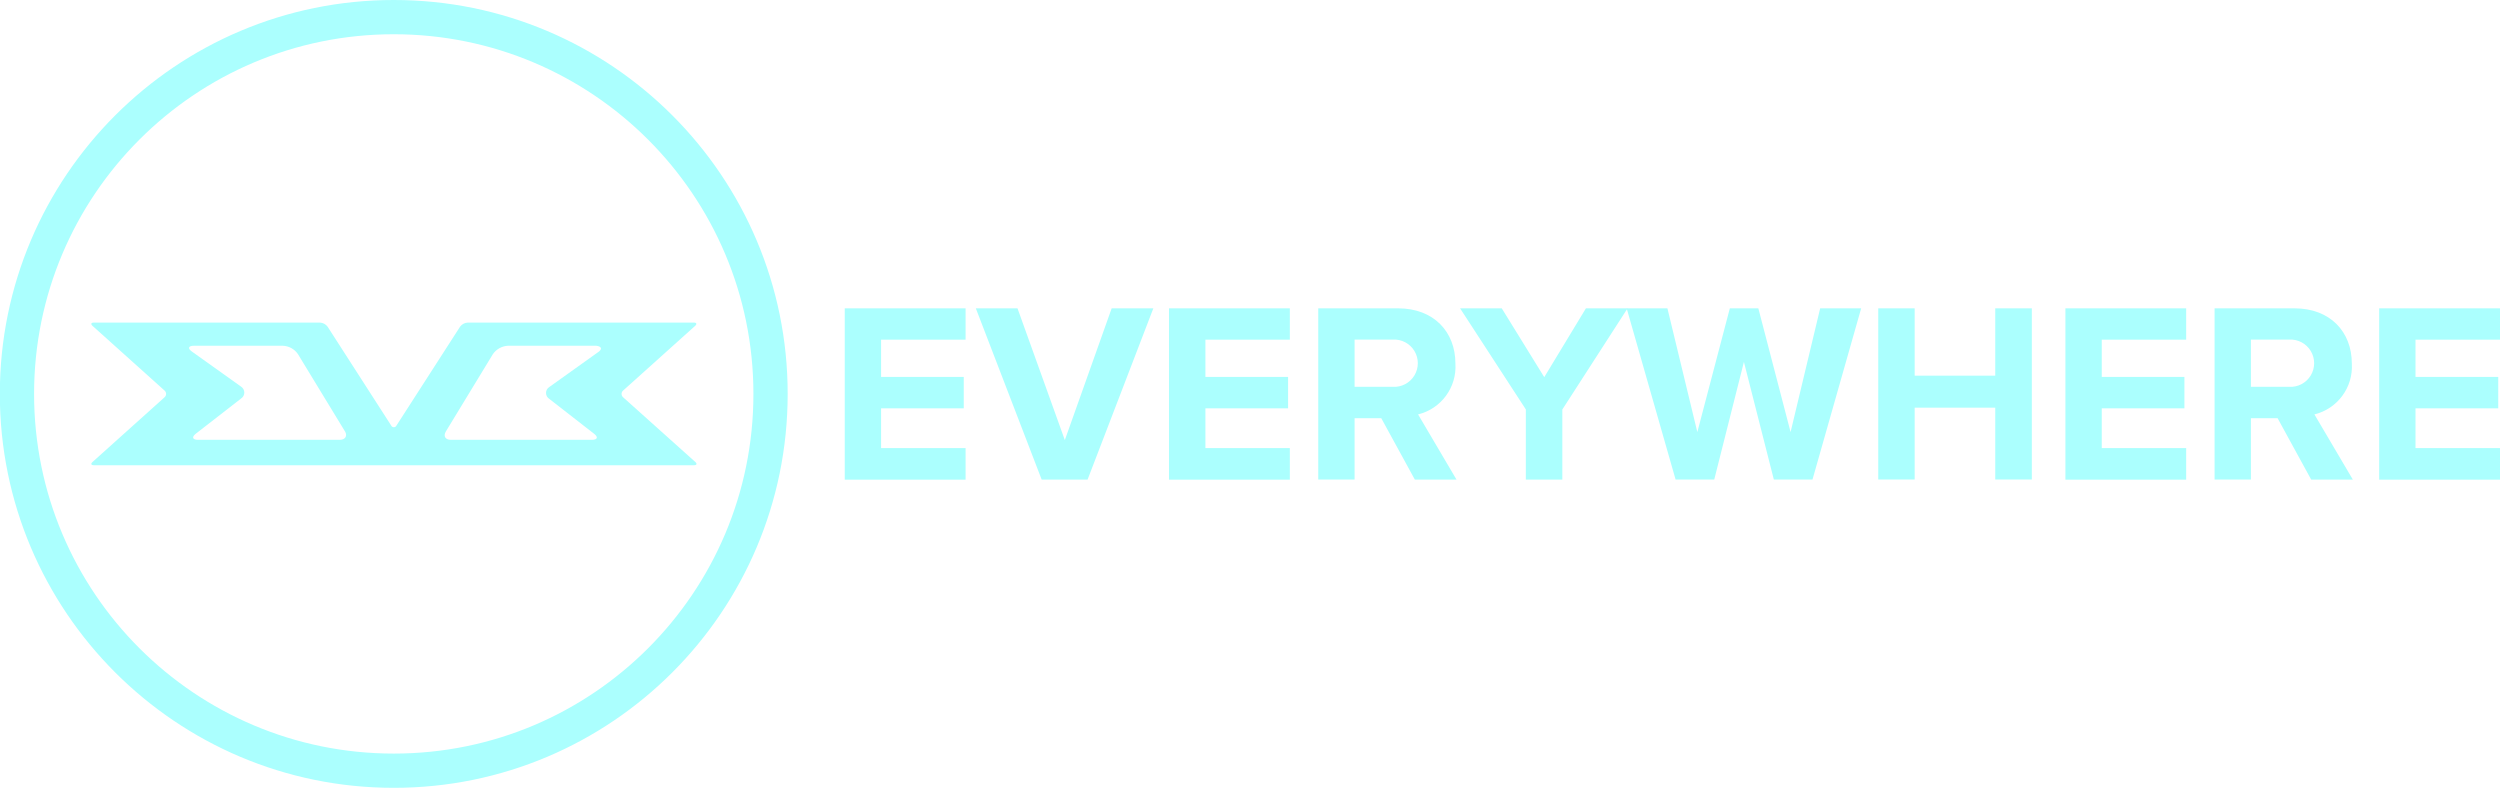
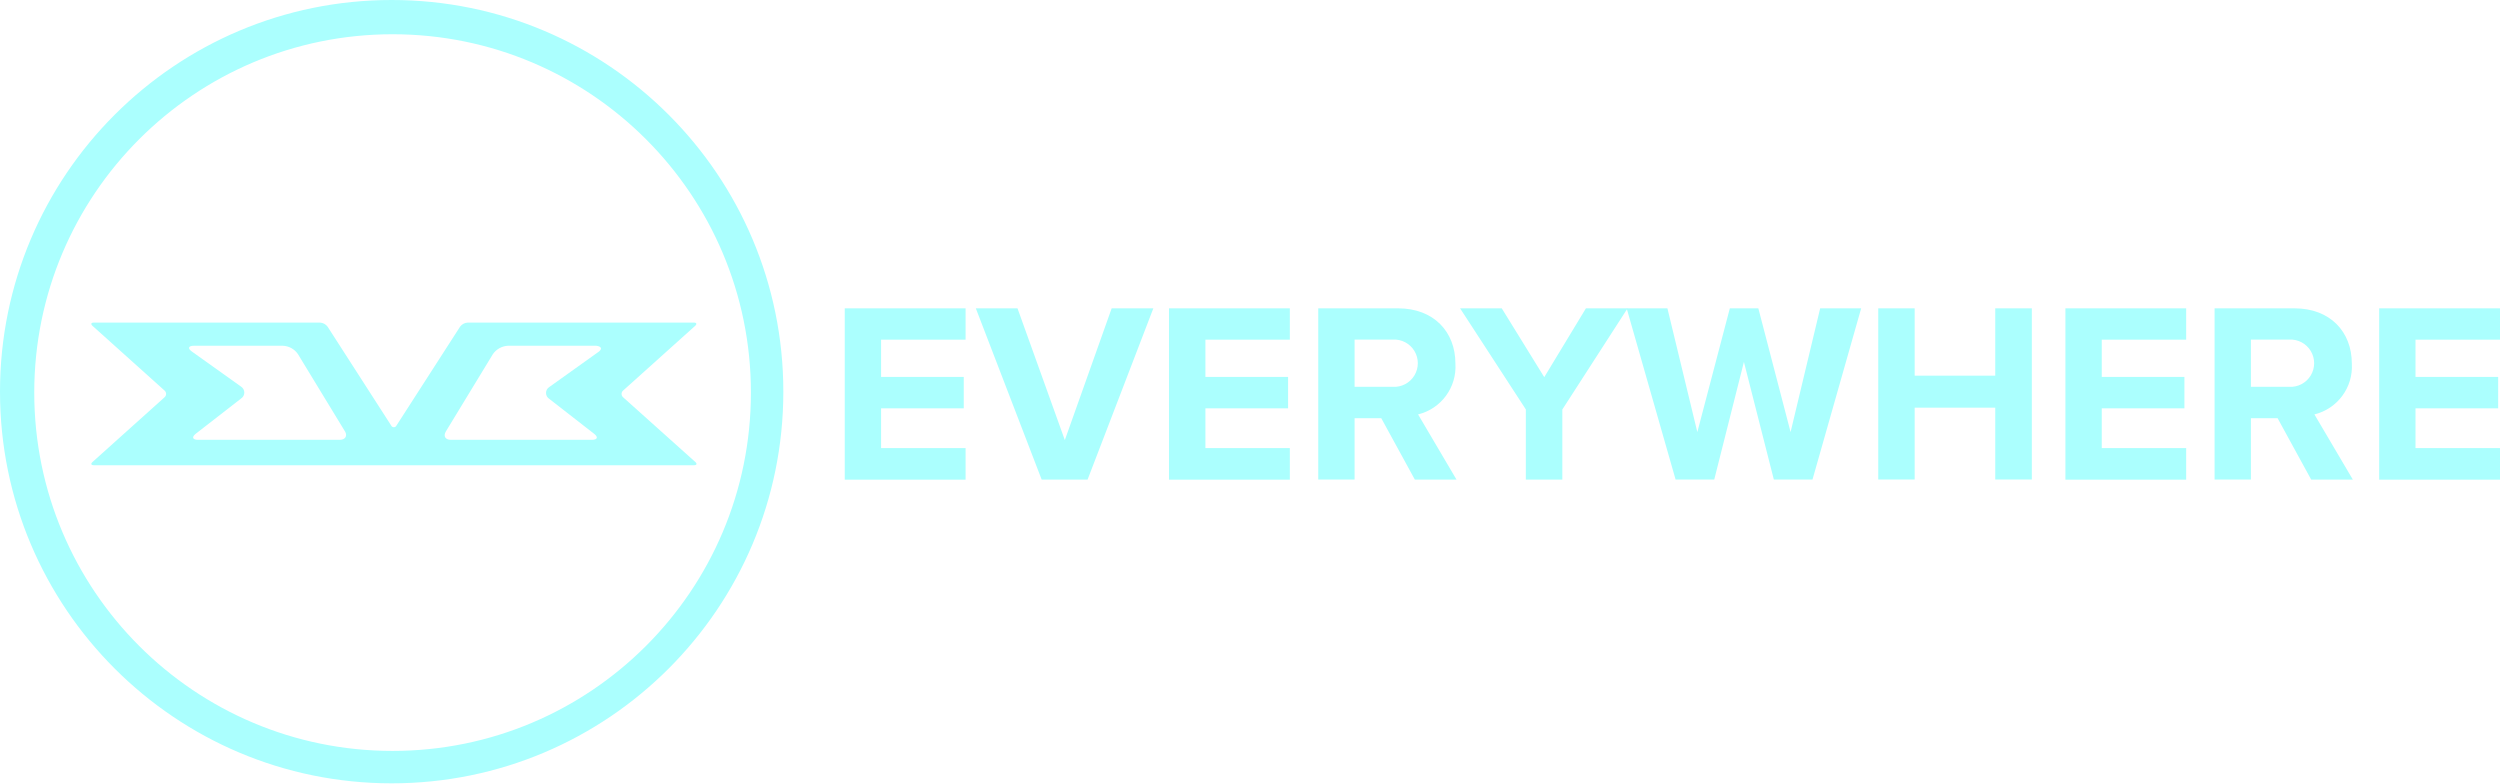
- <svg xmlns="http://www.w3.org/2000/svg" viewBox="0 0 300 94.54">
+ <svg xmlns="http://www.w3.org/2000/svg" viewBox="0 0 300 94">
  <defs>
    <style>.cls-1{fill:#abfffe;}</style>
  </defs>
  <g id="Background">
-     <path class="cls-1" d="M47.26,0A47.27,47.27,0,1,0,94.52,47.27,47.26,47.26,0,0,0,47.26,0Zm0,90.43A43.16,43.16,0,1,1,90.41,47.27,43.15,43.15,0,0,1,47.26,90.43Z" />
+     <path class="cls-1" d="M47,0A47,47,0,1,0,94,47,47,47,0,0,0,47,0Zm.11,90.11a43,43,0,1,1,43-43A43,43,0,0,1,47.11,90.11Z" />
  </g>
  <g id="EV3">
    <path class="cls-1" d="M74.77,47.67a.53.53,0,0,1,0-.8l8.65-7.77c.24-.22.17-.39-.17-.39H56.13a1.21,1.21,0,0,0-.92.49L47.58,51.06a.35.35,0,0,1-.64,0L39.31,39.2a1.21,1.21,0,0,0-.92-.49H11.27c-.34,0-.41.17-.17.39l8.65,7.77a.53.53,0,0,1,0,.8L11.1,55.44c-.24.21-.17.39.17.39h72c.34,0,.41-.18.17-.39Zm-34,5.11-17,0c-.67,0-.79-.33-.28-.73l5.43-4.22a.85.85,0,0,0,0-1.44l-5.9-4.21c-.53-.37-.42-.69.25-.69l10.67,0a2.3,2.3,0,0,1,1.81,1l5.69,9.35C41.69,52.34,41.42,52.78,40.75,52.78Zm31-10.52-5.85,4.18a.84.84,0,0,0,0,1.43l5.38,4.19c.52.4.39.72-.28.72l-16.91,0c-.67,0-.94-.44-.61-1l5.65-9.29a2.35,2.35,0,0,1,1.8-1l10.6,0C72.2,41.57,72.31,41.88,71.78,42.26Z" />
  </g>
  <g id="EVERYWHERE">
    <path class="cls-1" d="M101.37,37h14.5v3.76H105.73v4.47h9.92V49h-9.92v4.77h10.14v3.79h-14.5Z" />
    <path class="cls-1" d="M117.1,37h5l5.68,15.81L133.4,37h5l-7.89,20.55H125Z" />
    <path class="cls-1" d="M140.28,37h14.5v3.76H144.65v4.47h9.92V49h-9.92v4.77h10.13v3.79h-14.5Z" />
    <path class="cls-1" d="M165.75,50.18h-3.2v7.36h-4.36V37h9.58c4.27,0,6.88,2.81,6.88,6.63a5.9,5.9,0,0,1-4.48,6.1l4.61,7.82h-5Zm1.38-9.43h-4.58v5.67h4.58a2.84,2.84,0,1,0,0-5.67Z" />
    <path class="cls-1" d="M183.1,49.13,175.21,37h5l5.1,8.26,5-8.26h5l-7.83,12.14v8.41H183.1Z" />
    <path class="cls-1" d="M209.27,43.43l-3.56,14.11h-4.64L195.2,37h4.89l3.59,14.85L207.58,37H211l3.87,14.85L218.42,37h4.92L217.5,57.54h-4.64Z" />
    <path class="cls-1" d="M239.43,48.92h-9.67v8.62h-4.37V37h4.37v8.08h9.67V37h4.39V57.54h-4.39Z" />
    <path class="cls-1" d="M247.85,37h14.49v3.76H252.21v4.47h9.92V49h-9.92v4.77h10.13v3.79H247.85Z" />
    <path class="cls-1" d="M273.31,50.18h-3.2v7.36h-4.36V37h9.59c4.27,0,6.88,2.81,6.88,6.63a5.91,5.91,0,0,1-4.49,6.1l4.61,7.82h-5Zm1.38-9.43h-4.58v5.67h4.58a2.84,2.84,0,1,0,0-5.67Z" />
-     <path class="cls-1" d="M285.5,37H300v3.76H289.86v4.47h9.93V49h-9.93v4.77H300v3.79H285.5Z" />
+     <path class="cls-1" d="M285.5,37H300v3.76H289.86v4.47h9.92V49h-9.92v4.77H300v3.79H285.5Z" />
  </g>
</svg>
